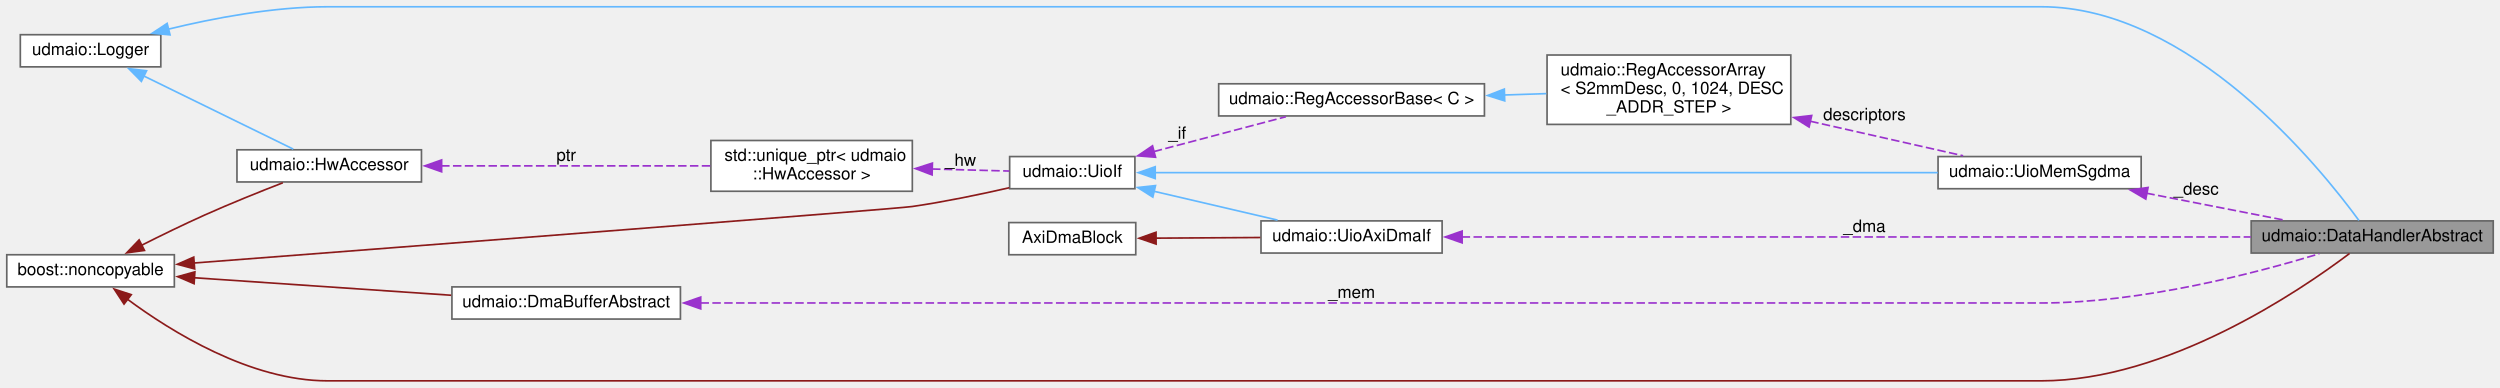
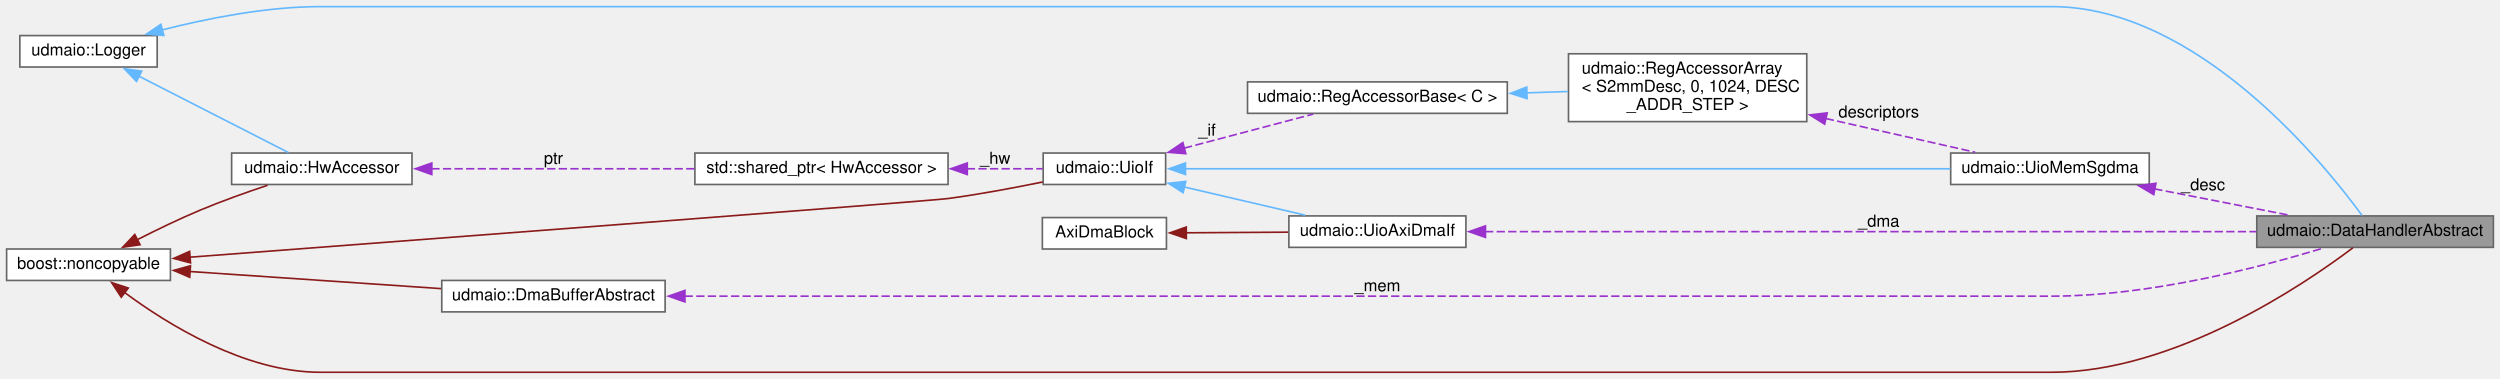
- <svg xmlns="http://www.w3.org/2000/svg" xmlns:xlink="http://www.w3.org/1999/xlink" width="1477pt" height="229pt" viewBox="0.00 0.00 1477.00 229.00">
+ <svg xmlns="http://www.w3.org/2000/svg" xmlns:xlink="http://www.w3.org/1999/xlink" width="1511pt" height="229pt" viewBox="0.00 0.00 1511.00 229.00">
  <g id="graph0" class="graph" transform="scale(1 1) rotate(0) translate(4 225)">
    <g id="node1" class="node">
      <g id="a_node1">
        <a xlink:title="Base class to implement a DMA data reception handler.">
-           <polygon fill="#999999" stroke="#666666" points="1469,-94.5 1326,-94.5 1326,-75.5 1469,-75.5 1469,-94.5" />
-           <text text-anchor="middle" x="1397.5" y="-82.5" font-family="Helvetica,sans-Serif" font-size="10.00">udmaio::DataHandlerAbstract</text>
+           <polygon fill="#999999" stroke="#666666" points="1503,-94.5 1360,-94.5 1360,-75.5 1503,-75.5 1503,-94.5" />
+           <text text-anchor="middle" x="1431.5" y="-82.5" font-family="Helvetica,sans-Serif" font-size="10.00">udmaio::DataHandlerAbstract</text>
        </a>
      </g>
    </g>
    <g id="node2" class="node">
      <g id="a_node2">
        <a xlink:href="structudmaio_1_1_logger.html" target="_top" xlink:title=" ">
-           <polygon fill="white" stroke="#666666" points="91,-204.5 8,-204.5 8,-185.5 91,-185.5 91,-204.5" />
-           <text text-anchor="middle" x="49.5" y="-192.5" font-family="Helvetica,sans-Serif" font-size="10.00">udmaio::Logger</text>
+           <polygon fill="white" stroke="#666666" points="91,-203.5 8,-203.5 8,-184.5 91,-184.5 91,-203.5" />
+           <text text-anchor="middle" x="49.5" y="-191.5" font-family="Helvetica,sans-Serif" font-size="10.00">udmaio::Logger</text>
        </a>
      </g>
    </g>
    <g id="edge1" class="edge">
-       <path fill="none" stroke="#63b8ff" d="M95.49,-207.77C122.51,-214.35 157.71,-221 189.5,-221 189.5,-221 189.5,-221 1202,-221 1290.18,-221 1366.85,-125.96 1389.63,-94.78" />
-       <polygon fill="#63b8ff" stroke="#63b8ff" points="96.46,-204.41 85.91,-205.35 94.75,-211.19 96.46,-204.41" />
+       <path fill="none" stroke="#63b8ff" d="M94.1,-206.92C121.28,-213.86 157.13,-221 189.5,-221 189.5,-221 189.5,-221 1236,-221 1324.18,-221 1400.85,-125.96 1423.63,-94.78" />
+       <polygon fill="#63b8ff" stroke="#63b8ff" points="95.04,-203.55 84.48,-204.37 93.24,-210.31 95.04,-203.55" />
    </g>
    <g id="node7" class="node">
      <g id="a_node7">
        <a xlink:href="classudmaio_1_1_hw_accessor.html" target="_top" xlink:title="Base class for hardware access.">
-           <polygon fill="white" stroke="#666666" points="245,-136.5 136,-136.5 136,-117.5 245,-117.5 245,-136.5" />
-           <text text-anchor="middle" x="190.5" y="-124.5" font-family="Helvetica,sans-Serif" font-size="10.00">udmaio::HwAccessor</text>
+           <polygon fill="white" stroke="#666666" points="245,-132.5 136,-132.5 136,-113.5 245,-113.5 245,-132.5" />
+           <text text-anchor="middle" x="190.5" y="-120.5" font-family="Helvetica,sans-Serif" font-size="10.00">udmaio::HwAccessor</text>
        </a>
      </g>
    </g>
    <g id="edge8" class="edge">
-       <path fill="none" stroke="#63b8ff" d="M80.72,-180.22C107.54,-167.1 145.99,-148.29 169.26,-136.9" />
-       <polygon fill="#63b8ff" stroke="#63b8ff" points="79.52,-176.91 72.07,-184.45 82.59,-183.2 79.52,-176.91" />
+       <path fill="none" stroke="#63b8ff" d="M79.96,-178.95C107.22,-165.03 146.97,-144.72 170.34,-132.79" />
+       <polygon fill="#63b8ff" stroke="#63b8ff" points="78.49,-175.77 71.18,-183.44 81.67,-182.01 78.49,-175.77" />
    </g>
    <g id="node3" class="node">
      <g id="a_node3">
        <a xlink:title=" ">
          <polygon fill="white" stroke="#666666" points="99,-74.5 0,-74.5 0,-55.5 99,-55.5 99,-74.5" />
          <text text-anchor="middle" x="49.5" y="-62.5" font-family="Helvetica,sans-Serif" font-size="10.00">boost::noncopyable</text>
        </a>
      </g>
    </g>
    <g id="edge2" class="edge">
-       <path fill="none" stroke="#8b1a1a" d="M71.17,-48.31C97.15,-29.05 143.91,0 189.5,0 189.5,0 189.5,0 1202,0 1276.44,0 1354.5,-52.92 1384.12,-75.25" />
+       <path fill="none" stroke="#8b1a1a" d="M71.17,-48.31C97.15,-29.05 143.91,0 189.5,0 189.5,0 189.5,0 1236,0 1310.44,0 1388.5,-52.92 1418.12,-75.25" />
      <polygon fill="#8b1a1a" stroke="#8b1a1a" points="69.28,-45.35 63.47,-54.21 73.54,-50.9 69.28,-45.35" />
    </g>
    <g id="node5" class="node">
      <g id="a_node5">
        <a xlink:href="classudmaio_1_1_uio_if.html" target="_top" xlink:title="Base class for UIO interfaces.">
-           <polygon fill="white" stroke="#666666" points="666.5,-132.5 592.5,-132.5 592.5,-113.5 666.5,-113.5 666.5,-132.5" />
-           <text text-anchor="middle" x="629.5" y="-120.5" font-family="Helvetica,sans-Serif" font-size="10.00">udmaio::UioIf</text>
+           <polygon fill="white" stroke="#666666" points="700.5,-132.5 626.5,-132.5 626.5,-113.5 700.5,-113.5 700.5,-132.5" />
+           <text text-anchor="middle" x="663.5" y="-120.5" font-family="Helvetica,sans-Serif" font-size="10.00">udmaio::UioIf</text>
        </a>
      </g>
    </g>
    <g id="edge5" class="edge">
-       <path fill="none" stroke="#8b1a1a" d="M110.71,-69.62C238.2,-79.41 524.63,-101.49 535,-103 554.06,-105.77 575.04,-110.14 592.29,-114.09" />
-       <polygon fill="#8b1a1a" stroke="#8b1a1a" points="111,-66.13 100.76,-68.85 110.46,-73.11 111,-66.13" />
+       <path fill="none" stroke="#8b1a1a" d="M110.67,-69.55C244.86,-79.72 557.76,-103.49 569,-105 588,-107.55 608.98,-111.49 626.25,-115.03" />
+       <polygon fill="#8b1a1a" stroke="#8b1a1a" points="111.15,-66.08 100.91,-68.81 110.62,-73.06 111.15,-66.08" />
    </g>
    <g id="edge9" class="edge">
-       <path fill="none" stroke="#8b1a1a" d="M79.51,-80.02C91.07,-85.85 104.57,-92.44 117,-98 132.1,-104.75 149.27,-111.66 163.11,-117.03" />
-       <polygon fill="#8b1a1a" stroke="#8b1a1a" points="81.36,-77.04 70.86,-75.63 78.19,-83.28 81.36,-77.04" />
+       <path fill="none" stroke="#8b1a1a" d="M78.87,-80.08C90.53,-86.01 104.26,-92.67 117,-98 130.14,-103.5 144.96,-108.77 157.76,-113.04" />
+       <polygon fill="#8b1a1a" stroke="#8b1a1a" points="80.67,-77.07 70.18,-75.59 77.46,-83.29 80.67,-77.07" />
    </g>
    <g id="node12" class="node">
      <g id="a_node12">
        <a xlink:href="classudmaio_1_1_dma_buffer_abstract.html" target="_top" xlink:title="Base class for DMA data buffer.">
          <polygon fill="white" stroke="#666666" points="398,-55.5 263,-55.5 263,-36.5 398,-36.5 398,-55.5" />
          <text text-anchor="middle" x="330.5" y="-43.5" font-family="Helvetica,sans-Serif" font-size="10.00">udmaio::DmaBufferAbstract</text>
        </a>
      </g>
    </g>
    <g id="edge17" class="edge">
      <path fill="none" stroke="#8b1a1a" d="M110.7,-60.9C155.38,-57.86 216.32,-53.71 262.54,-50.56" />
      <polygon fill="#8b1a1a" stroke="#8b1a1a" points="110.67,-57.39 100.93,-61.57 111.14,-64.38 110.67,-57.39" />
    </g>
    <g id="node4" class="node">
      <g id="a_node4">
        <a xlink:href="classudmaio_1_1_uio_axi_dma_if.html" target="_top" xlink:title="Interface to AXI DMA Core.">
-           <polygon fill="white" stroke="#666666" points="848,-94.5 741,-94.5 741,-75.5 848,-75.5 848,-94.5" />
-           <text text-anchor="middle" x="794.5" y="-82.5" font-family="Helvetica,sans-Serif" font-size="10.00">udmaio::UioAxiDmaIf</text>
+           <polygon fill="white" stroke="#666666" points="882,-94.5 775,-94.5 775,-75.5 882,-75.5 882,-94.5" />
+           <text text-anchor="middle" x="828.5" y="-82.5" font-family="Helvetica,sans-Serif" font-size="10.00">udmaio::UioAxiDmaIf</text>
        </a>
      </g>
    </g>
    <g id="edge3" class="edge">
-       <path fill="none" stroke="#9a32cd" stroke-dasharray="5,2" d="M859.54,-85C972.86,-85 1207.83,-85 1325.76,-85" />
-       <polygon fill="#9a32cd" stroke="#9a32cd" points="859.82,-81.5 849.82,-85 859.82,-88.5 859.82,-81.5" />
-       <text text-anchor="middle" x="1097.5" y="-88" font-family="Helvetica,sans-Serif" font-size="10.00"> _dma</text>
+       <path fill="none" stroke="#9a32cd" stroke-dasharray="5,2" d="M893.54,-85C1006.86,-85 1241.83,-85 1359.76,-85" />
+       <polygon fill="#9a32cd" stroke="#9a32cd" points="893.82,-81.5 883.82,-85 893.82,-88.5 893.82,-81.5" />
+       <text text-anchor="middle" x="1131.5" y="-88" font-family="Helvetica,sans-Serif" font-size="10.00"> _dma</text>
    </g>
    <g id="edge4" class="edge">
-       <path fill="none" stroke="#63b8ff" d="M677.61,-112.02C700.7,-106.63 728.31,-100.2 750.78,-94.96" />
-       <polygon fill="#63b8ff" stroke="#63b8ff" points="677.09,-108.54 668.15,-114.22 678.68,-115.36 677.09,-108.54" />
+       <path fill="none" stroke="#63b8ff" d="M711.61,-112.02C734.7,-106.63 762.31,-100.2 784.78,-94.96" />
+       <polygon fill="#63b8ff" stroke="#63b8ff" points="711.09,-108.54 702.15,-114.22 712.68,-115.36 711.09,-108.54" />
    </g>
    <g id="node9" class="node">
      <g id="a_node9">
        <a xlink:href="classudmaio_1_1_uio_mem_sgdma.html" target="_top" xlink:title="Interface to AXI DMA scatter-gather buffers &amp; descriptors Uses a UioIf to access DMA descriptor memor...">
-           <polygon fill="white" stroke="#666666" points="1261,-132.5 1141,-132.5 1141,-113.5 1261,-113.5 1261,-132.5" />
-           <text text-anchor="middle" x="1201" y="-120.5" font-family="Helvetica,sans-Serif" font-size="10.00">udmaio::UioMemSgdma</text>
+           <polygon fill="white" stroke="#666666" points="1295,-132.5 1175,-132.5 1175,-113.5 1295,-113.5 1295,-132.5" />
+           <text text-anchor="middle" x="1235" y="-120.5" font-family="Helvetica,sans-Serif" font-size="10.00">udmaio::UioMemSgdma</text>
        </a>
      </g>
    </g>
    <g id="edge12" class="edge">
-       <path fill="none" stroke="#63b8ff" d="M678.34,-123C782.1,-123 1027.57,-123 1140.85,-123" />
-       <polygon fill="#63b8ff" stroke="#63b8ff" points="678.5,-119.5 668.5,-123 678.5,-126.5 678.5,-119.5" />
+       <path fill="none" stroke="#63b8ff" d="M712.34,-123C816.1,-123 1061.57,-123 1174.85,-123" />
+       <polygon fill="#63b8ff" stroke="#63b8ff" points="712.5,-119.5 702.5,-123 712.5,-126.5 712.5,-119.5" />
    </g>
    <g id="node11" class="node">
      <g id="a_node11">
        <a xlink:href="classudmaio_1_1_reg_accessor_base.html" target="_top" xlink:title="Base class implementing register access. Only used by subclasses, not used directly.">
-           <polygon fill="white" stroke="#666666" points="873,-175.5 716,-175.5 716,-156.5 873,-156.5 873,-175.5" />
-           <text text-anchor="middle" x="794.5" y="-163.5" font-family="Helvetica,sans-Serif" font-size="10.00">udmaio::RegAccessorBase&lt; C &gt;</text>
+           <polygon fill="white" stroke="#666666" points="907,-175.5 750,-175.5 750,-156.5 907,-156.5 907,-175.5" />
+           <text text-anchor="middle" x="828.5" y="-163.5" font-family="Helvetica,sans-Serif" font-size="10.00">udmaio::RegAccessorBase&lt; C &gt;</text>
        </a>
      </g>
    </g>
    <g id="edge15" class="edge">
-       <path fill="none" stroke="#9a32cd" stroke-dasharray="5,2" d="M677.66,-135.44C702.47,-141.99 732.47,-149.9 755.73,-156.04" />
-       <polygon fill="#9a32cd" stroke="#9a32cd" points="678.7,-132.1 668.14,-132.93 676.91,-138.86 678.7,-132.1" />
-       <text text-anchor="middle" x="691.5" y="-143" font-family="Helvetica,sans-Serif" font-size="10.00"> _if</text>
+       <path fill="none" stroke="#9a32cd" stroke-dasharray="5,2" d="M711.66,-135.44C736.47,-141.99 766.47,-149.9 789.73,-156.04" />
+       <polygon fill="#9a32cd" stroke="#9a32cd" points="712.7,-132.1 702.14,-132.93 710.91,-138.86 712.7,-132.1" />
+       <text text-anchor="middle" x="725.5" y="-143" font-family="Helvetica,sans-Serif" font-size="10.00"> _if</text>
    </g>
    <g id="node6" class="node">
      <g id="a_node6">
        <a xlink:title=" ">
-           <polygon fill="white" stroke="#666666" points="535,-142 416,-142 416,-112 535,-112 535,-142" />
-           <text text-anchor="start" x="424" y="-130" font-family="Helvetica,sans-Serif" font-size="10.00">std::unique_ptr&lt; udmaio</text>
-           <text text-anchor="middle" x="475.5" y="-119" font-family="Helvetica,sans-Serif" font-size="10.00">::HwAccessor &gt;</text>
+           <polygon fill="white" stroke="#666666" points="569,-132.5 416,-132.5 416,-113.5 569,-113.5 569,-132.5" />
+           <text text-anchor="middle" x="492.5" y="-120.5" font-family="Helvetica,sans-Serif" font-size="10.00">std::shared_ptr&lt; HwAccessor &gt;</text>
        </a>
      </g>
    </g>
    <g id="edge6" class="edge">
-       <path fill="none" stroke="#9a32cd" stroke-dasharray="5,2" d="M546.66,-125.15C562.45,-124.74 578.58,-124.31 592.29,-123.95" />
-       <polygon fill="#9a32cd" stroke="#9a32cd" points="546.68,-121.65 536.78,-125.41 546.87,-128.65 546.68,-121.65" />
-       <text text-anchor="middle" x="563.5" y="-127" font-family="Helvetica,sans-Serif" font-size="10.00"> _hw</text>
+       <path fill="none" stroke="#9a32cd" stroke-dasharray="5,2" d="M580.32,-123C596.53,-123 612.63,-123 626.22,-123" />
+       <polygon fill="#9a32cd" stroke="#9a32cd" points="580.62,-119.5 570.62,-123 580.62,-126.5 580.62,-119.5" />
+       <text text-anchor="middle" x="597.5" y="-126" font-family="Helvetica,sans-Serif" font-size="10.00"> _hw</text>
    </g>
    <g id="edge7" class="edge">
-       <path fill="none" stroke="#9a32cd" stroke-dasharray="5,2" d="M256.61,-127C304.66,-127 369.5,-127 415.93,-127" />
-       <polygon fill="#9a32cd" stroke="#9a32cd" points="256.91,-123.5 246.91,-127 256.91,-130.5 256.91,-123.5" />
-       <text text-anchor="middle" x="330.5" y="-130" font-family="Helvetica,sans-Serif" font-size="10.00"> ptr</text>
+       <path fill="none" stroke="#9a32cd" stroke-dasharray="5,2" d="M256.7,-123C303.48,-123 366.65,-123 415.68,-123" />
+       <polygon fill="#9a32cd" stroke="#9a32cd" points="256.99,-119.5 246.99,-123 256.99,-126.5 256.99,-119.5" />
+       <text text-anchor="middle" x="330.5" y="-126" font-family="Helvetica,sans-Serif" font-size="10.00"> ptr</text>
    </g>
    <g id="node8" class="node">
      <g id="a_node8">
        <a xlink:href="structaxi__dma_1_1block__template.html" target="_top" xlink:title="Template class for the axi_dma block, containing accessors for all its registers.">
-           <polygon fill="white" stroke="#666666" points="667,-93.5 592,-93.5 592,-74.5 667,-74.5 667,-93.5" />
-           <text text-anchor="middle" x="629.5" y="-81.5" font-family="Helvetica,sans-Serif" font-size="10.00">AxiDmaBlock</text>
+           <polygon fill="white" stroke="#666666" points="701,-93.5 626,-93.5 626,-74.5 701,-74.5 701,-93.5" />
+           <text text-anchor="middle" x="663.5" y="-81.5" font-family="Helvetica,sans-Serif" font-size="10.00">AxiDmaBlock</text>
        </a>
      </g>
    </g>
    <g id="edge10" class="edge">
-       <path fill="none" stroke="#8b1a1a" d="M678.84,-84.3C698.26,-84.42 720.72,-84.55 740.59,-84.68" />
-       <polygon fill="#8b1a1a" stroke="#8b1a1a" points="679.02,-80.8 669,-84.24 678.98,-87.8 679.02,-80.8" />
+       <path fill="none" stroke="#8b1a1a" d="M712.84,-84.3C732.26,-84.42 754.72,-84.55 774.59,-84.68" />
+       <polygon fill="#8b1a1a" stroke="#8b1a1a" points="713.02,-80.8 703,-84.24 712.98,-87.8 713.02,-80.8" />
    </g>
    <g id="edge11" class="edge">
-       <path fill="none" stroke="#9a32cd" stroke-dasharray="5,2" d="M1264.08,-110.87C1290.31,-105.75 1320.49,-99.85 1345.4,-94.98" />
-       <polygon fill="#9a32cd" stroke="#9a32cd" points="1263.73,-107.37 1254.59,-112.73 1265.07,-114.24 1263.73,-107.37" />
-       <text text-anchor="middle" x="1293.5" y="-110" font-family="Helvetica,sans-Serif" font-size="10.00"> _desc</text>
+       <path fill="none" stroke="#9a32cd" stroke-dasharray="5,2" d="M1298.08,-110.87C1324.31,-105.75 1354.49,-99.85 1379.4,-94.98" />
+       <polygon fill="#9a32cd" stroke="#9a32cd" points="1297.73,-107.37 1288.59,-112.73 1299.07,-114.24 1297.73,-107.37" />
+       <text text-anchor="middle" x="1327.5" y="-110" font-family="Helvetica,sans-Serif" font-size="10.00"> _desc</text>
    </g>
    <g id="node10" class="node">
      <g id="a_node10">
        <a xlink:href="classudmaio_1_1_reg_accessor_array.html" target="_top" xlink:title=" ">
-           <polygon fill="white" stroke="#666666" points="1054,-192.5 910,-192.5 910,-151.5 1054,-151.5 1054,-192.5" />
-           <text text-anchor="start" x="918" y="-180.5" font-family="Helvetica,sans-Serif" font-size="10.00">udmaio::RegAccessorArray</text>
-           <text text-anchor="start" x="918" y="-169.5" font-family="Helvetica,sans-Serif" font-size="10.00">&lt; S2mmDesc, 0, 1024, DESC</text>
-           <text text-anchor="middle" x="982" y="-158.5" font-family="Helvetica,sans-Serif" font-size="10.00">_ADDR_STEP &gt;</text>
+           <polygon fill="white" stroke="#666666" points="1088,-192.5 944,-192.5 944,-151.5 1088,-151.5 1088,-192.5" />
+           <text text-anchor="start" x="952" y="-180.5" font-family="Helvetica,sans-Serif" font-size="10.00">udmaio::RegAccessorArray</text>
+           <text text-anchor="start" x="952" y="-169.5" font-family="Helvetica,sans-Serif" font-size="10.00">&lt; S2mmDesc, 0, 1024, DESC</text>
+           <text text-anchor="middle" x="1016" y="-158.5" font-family="Helvetica,sans-Serif" font-size="10.00">_ADDR_STEP &gt;</text>
        </a>
      </g>
    </g>
    <g id="edge13" class="edge">
-       <path fill="none" stroke="#9a32cd" stroke-dasharray="5,2" d="M1065.51,-153.37C1096.21,-146.44 1129.86,-138.84 1155.82,-132.98" />
-       <polygon fill="#9a32cd" stroke="#9a32cd" points="1064.81,-149.94 1055.83,-155.55 1066.36,-156.77 1064.81,-149.94" />
-       <text text-anchor="middle" x="1097.5" y="-154" font-family="Helvetica,sans-Serif" font-size="10.00"> descriptors</text>
+       <path fill="none" stroke="#9a32cd" stroke-dasharray="5,2" d="M1099.51,-153.37C1130.21,-146.44 1163.86,-138.84 1189.82,-132.98" />
+       <polygon fill="#9a32cd" stroke="#9a32cd" points="1098.81,-149.94 1089.83,-155.55 1100.36,-156.77 1098.81,-149.94" />
+       <text text-anchor="middle" x="1131.5" y="-154" font-family="Helvetica,sans-Serif" font-size="10.00"> descriptors</text>
    </g>
    <g id="edge14" class="edge">
-       <path fill="none" stroke="#63b8ff" d="M884.68,-168.88C893.02,-169.15 901.4,-169.43 909.55,-169.69" />
-       <polygon fill="#63b8ff" stroke="#63b8ff" points="884.98,-165.39 874.88,-168.57 884.76,-172.39 884.98,-165.39" />
+       <path fill="none" stroke="#63b8ff" d="M918.68,-168.88C927.02,-169.15 935.4,-169.43 943.55,-169.69" />
+       <polygon fill="#63b8ff" stroke="#63b8ff" points="918.98,-165.39 908.88,-168.57 918.76,-172.39 918.98,-165.39" />
    </g>
    <g id="edge16" class="edge">
-       <path fill="none" stroke="#9a32cd" stroke-dasharray="5,2" d="M409.85,-46C454.57,-46 511.68,-46 562.5,-46 562.5,-46 562.5,-46 1202,-46 1261.06,-46 1328.28,-63.5 1366.22,-75.06" />
-       <polygon fill="#9a32cd" stroke="#9a32cd" points="409.98,-42.5 399.98,-46 409.98,-49.5 409.98,-42.5" />
-       <text text-anchor="middle" x="794.5" y="-49" font-family="Helvetica,sans-Serif" font-size="10.00"> _mem</text>
+       <path fill="none" stroke="#9a32cd" stroke-dasharray="5,2" d="M409.79,-46C462.55,-46 533.71,-46 596.5,-46 596.5,-46 596.5,-46 1236,-46 1295.06,-46 1362.28,-63.5 1400.22,-75.06" />
+       <polygon fill="#9a32cd" stroke="#9a32cd" points="409.99,-42.5 399.99,-46 409.99,-49.5 409.99,-42.5" />
+       <text text-anchor="middle" x="828.5" y="-49" font-family="Helvetica,sans-Serif" font-size="10.00"> _mem</text>
    </g>
  </g>
</svg>
